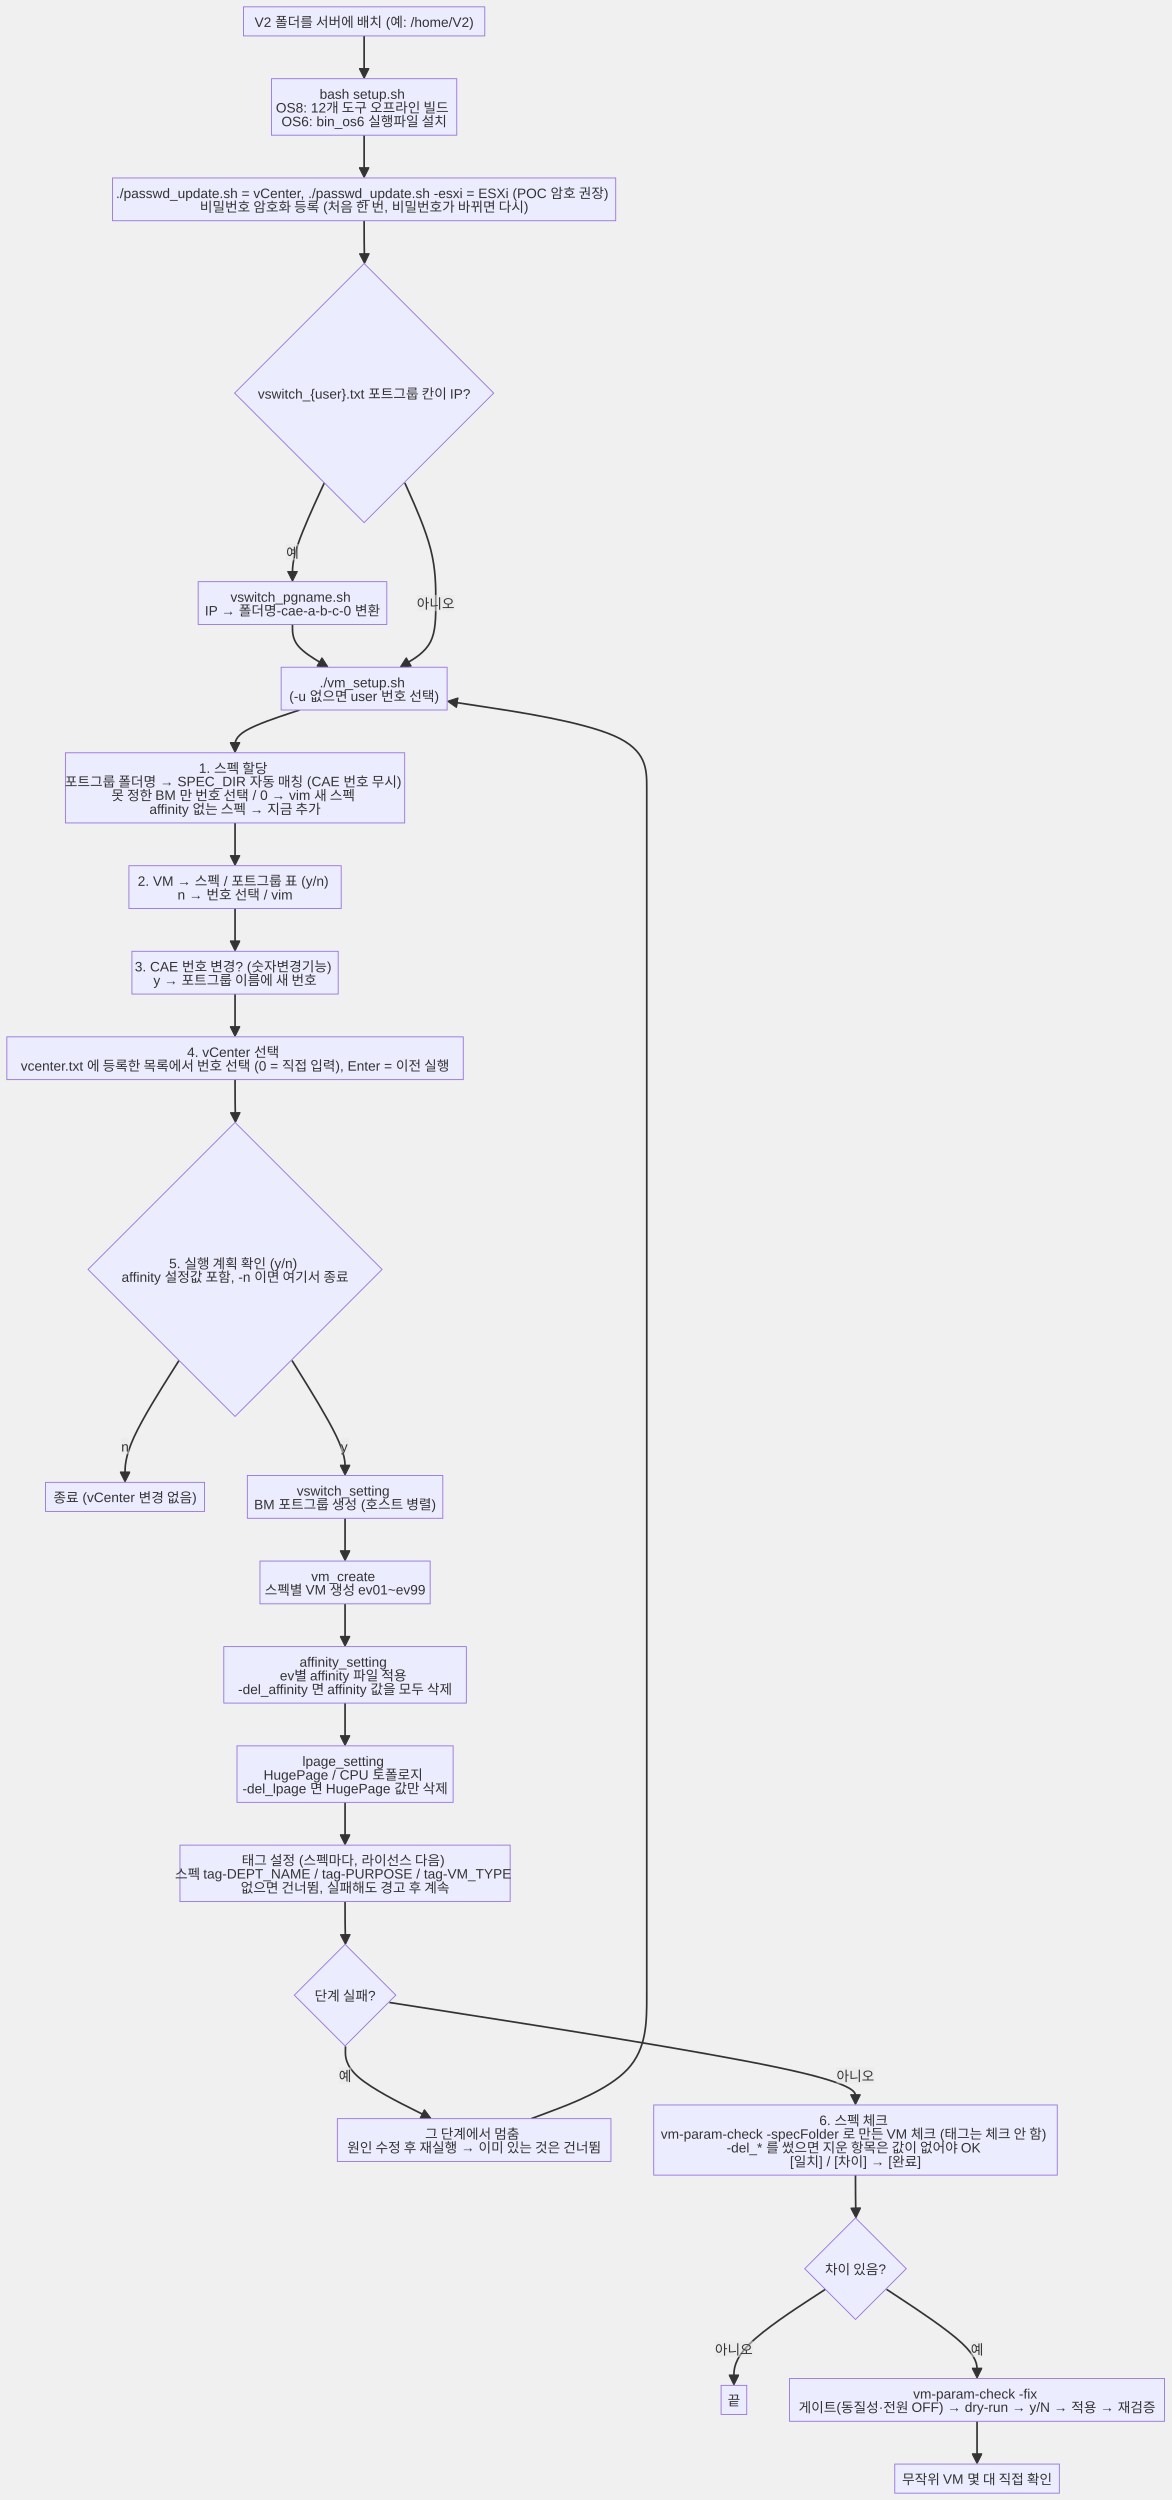
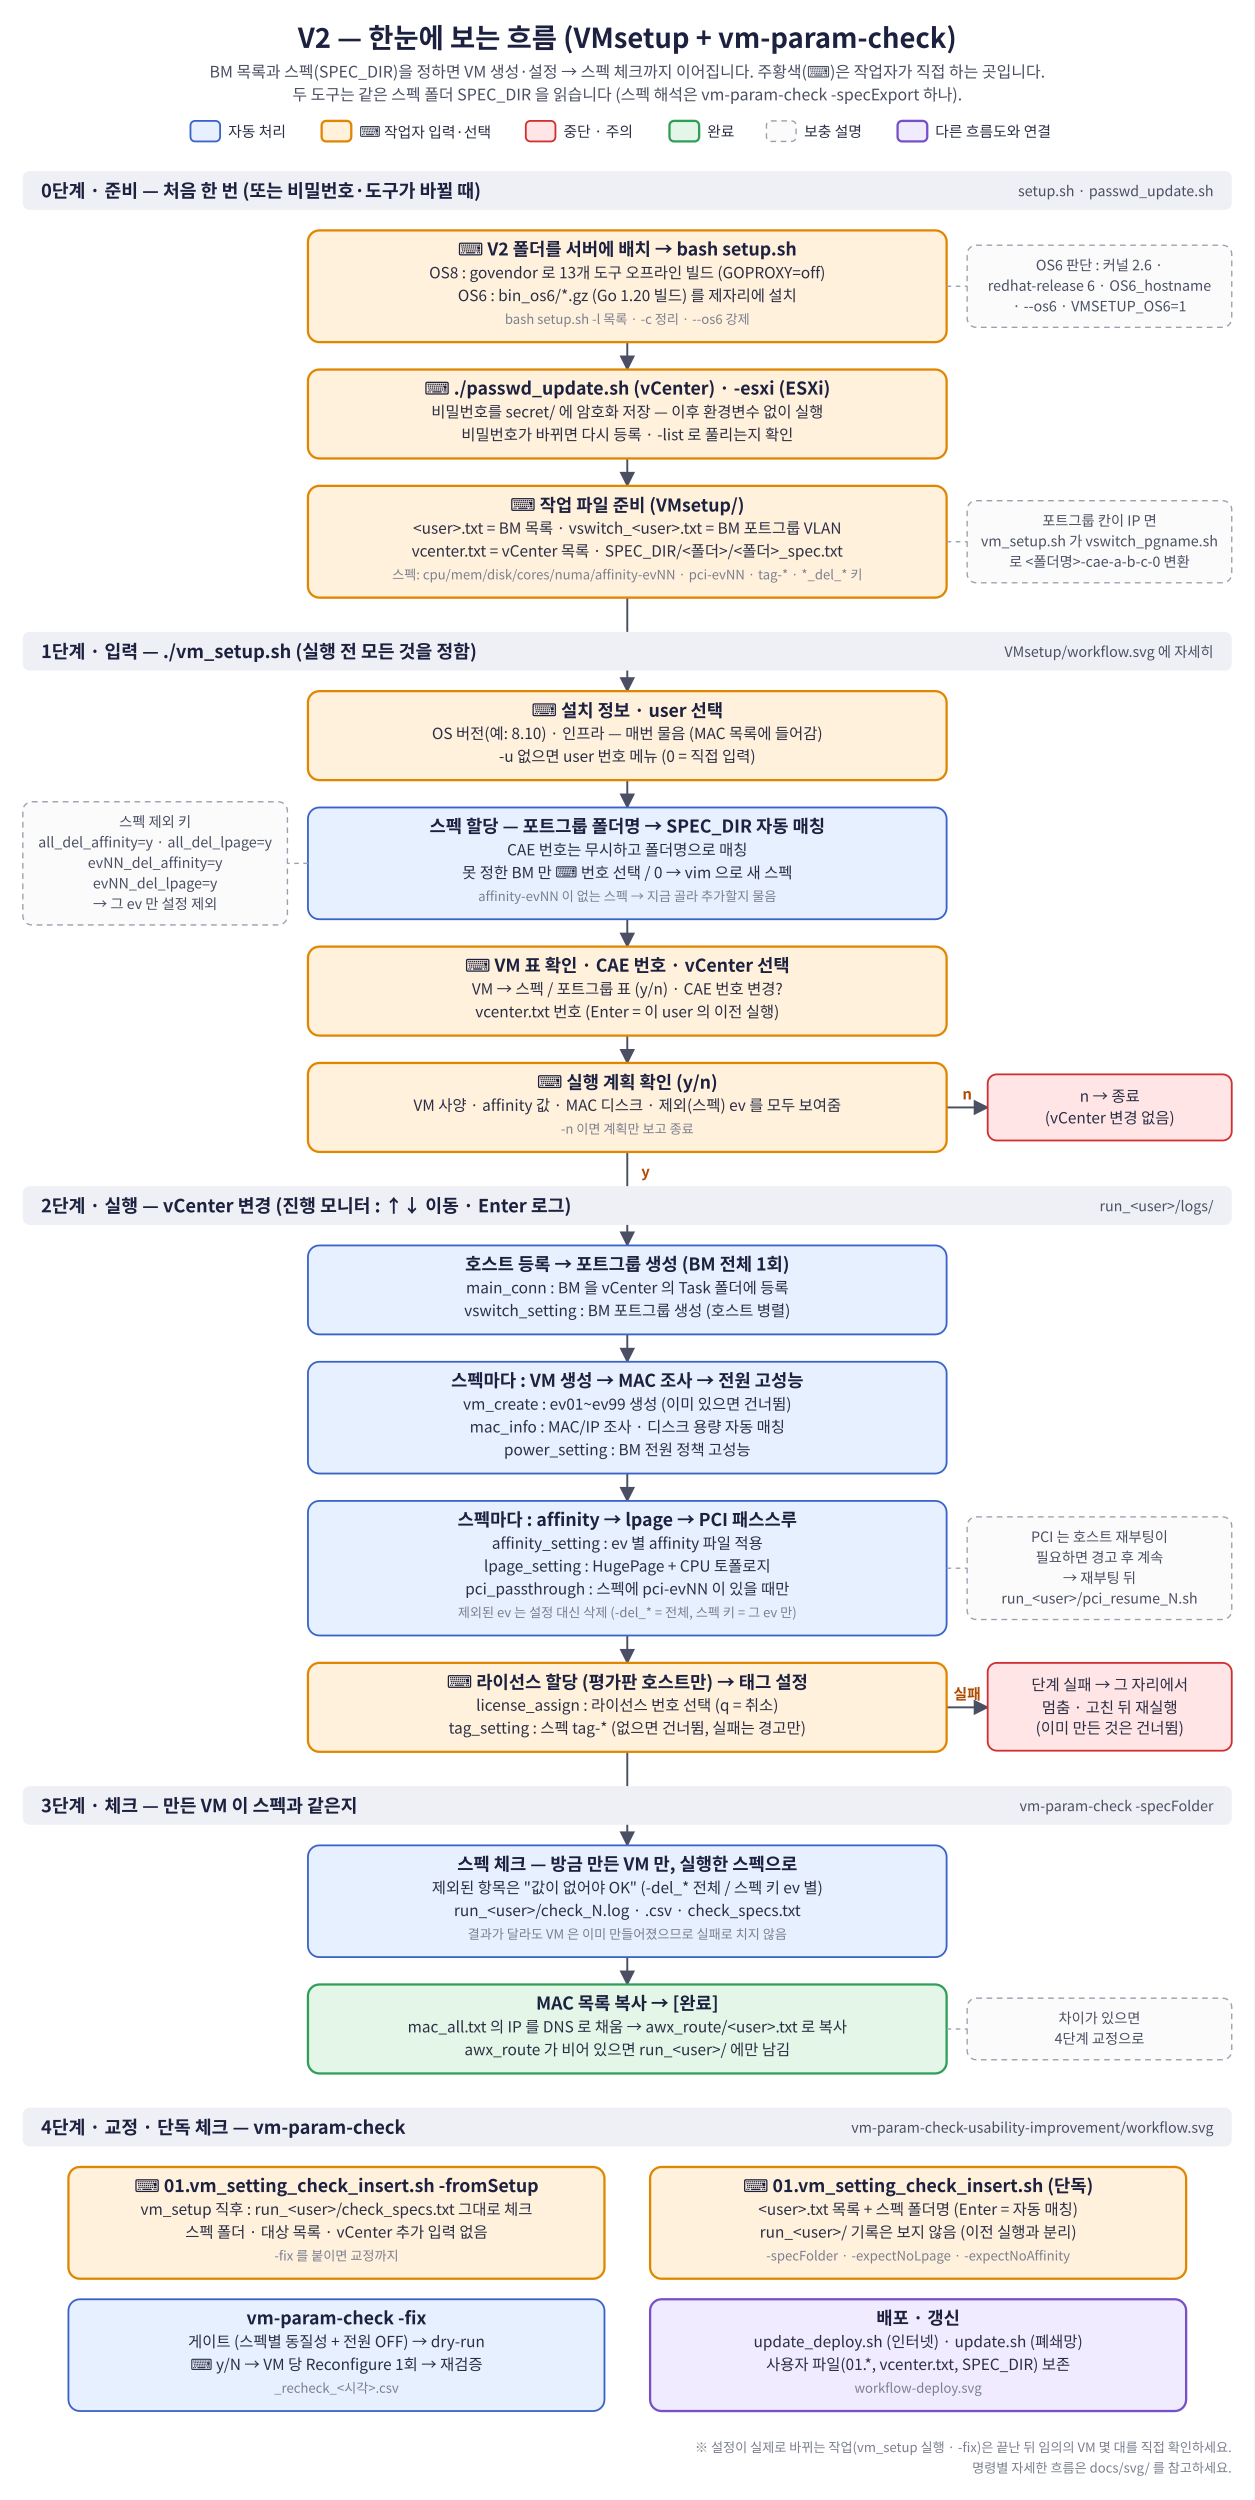
- <svg xmlns="http://www.w3.org/2000/svg" style="background-color: white;" id="my-svg" width="1369.1" height="2921.898" viewBox="-8 -8 1369.1 2921.898" role="graphics-document document" aria-roledescription="flowchart-v2">
-   <style>#my-svg{font-family:"trebuchet ms",verdana,arial,sans-serif;font-size:16px;fill:#333;}#my-svg .error-icon{fill:#552222;}#my-svg .error-text{fill:#552222;stroke:#552222;}#my-svg .edge-thickness-normal{stroke-width:2px;}#my-svg .edge-thickness-thick{stroke-width:3.5px;}#my-svg .edge-pattern-solid{stroke-dasharray:0;}#my-svg .edge-pattern-dashed{stroke-dasharray:3;}#my-svg .edge-pattern-dotted{stroke-dasharray:2;}#my-svg .marker{fill:#333333;stroke:#333333;}#my-svg .marker.cross{stroke:#333333;}#my-svg svg{font-family:"trebuchet ms",verdana,arial,sans-serif;font-size:16px;}#my-svg .label{font-family:"trebuchet ms",verdana,arial,sans-serif;color:#333;}#my-svg .cluster-label text{fill:#333;}#my-svg .cluster-label span,#my-svg p{color:#333;}#my-svg .label text,#my-svg span,#my-svg p{fill:#333;color:#333;}#my-svg .node rect,#my-svg .node circle,#my-svg .node ellipse,#my-svg .node polygon,#my-svg .node path{fill:#ECECFF;stroke:#9370DB;stroke-width:1px;}#my-svg .flowchart-label text{text-anchor:middle;}#my-svg .node .katex path{fill:#000;stroke:#000;stroke-width:1px;}#my-svg .node .label{text-align:center;}#my-svg .node.clickable{cursor:pointer;}#my-svg .arrowheadPath{fill:#333333;}#my-svg .edgePath .path{stroke:#333333;stroke-width:2.0px;}#my-svg .flowchart-link{stroke:#333333;fill:none;}#my-svg .edgeLabel{background-color:#e8e8e8;text-align:center;}#my-svg .edgeLabel rect{opacity:0.5;background-color:#e8e8e8;fill:#e8e8e8;}#my-svg .labelBkg{background-color:rgba(232, 232, 232, 0.5);}#my-svg .cluster rect{fill:#ffffde;stroke:#aaaa33;stroke-width:1px;}#my-svg .cluster text{fill:#333;}#my-svg .cluster span,#my-svg p{color:#333;}#my-svg div.mermaidTooltip{position:absolute;text-align:center;max-width:200px;padding:2px;font-family:"trebuchet ms",verdana,arial,sans-serif;font-size:12px;background:hsl(80, 100%, 96.275%);border:1px solid #aaaa33;border-radius:2px;pointer-events:none;z-index:100;}#my-svg .flowchartTitleText{text-anchor:middle;font-size:18px;fill:#333;}#my-svg :root{--mermaid-font-family:"trebuchet ms",verdana,arial,sans-serif;}</style>
-   <g>
-     <marker id="my-svg_flowchart-pointEnd" class="marker flowchart" viewBox="0 0 10 10" refX="6" refY="5" markerUnits="userSpaceOnUse" markerWidth="12" markerHeight="12" orient="auto">
-       <path d="M 0 0 L 10 5 L 0 10 z" class="arrowMarkerPath" style="stroke-width: 1; stroke-dasharray: 1, 0;" />
+ <svg xmlns="http://www.w3.org/2000/svg" width="1100" height="2192" viewBox="0 0 1100 2192" font-family="'Malgun Gothic','Apple SD Gothic Neo','Noto Sans CJK KR',sans-serif">
+   <defs>
+     <marker id="ah" viewBox="0 0 10 10" refX="9" refY="5" markerWidth="8" markerHeight="8" orient="auto-start-reverse">
+       <path d="M0 0L10 5L0 10z" fill="#4a4f63" />
    </marker>
-     <marker id="my-svg_flowchart-pointStart" class="marker flowchart" viewBox="0 0 10 10" refX="4.5" refY="5" markerUnits="userSpaceOnUse" markerWidth="12" markerHeight="12" orient="auto">
-       <path d="M 0 5 L 10 10 L 10 0 z" class="arrowMarkerPath" style="stroke-width: 1; stroke-dasharray: 1, 0;" />
-     </marker>
-     <marker id="my-svg_flowchart-circleEnd" class="marker flowchart" viewBox="0 0 10 10" refX="11" refY="5" markerUnits="userSpaceOnUse" markerWidth="11" markerHeight="11" orient="auto">
-       <circle cx="5" cy="5" r="5" class="arrowMarkerPath" style="stroke-width: 1; stroke-dasharray: 1, 0;" />
-     </marker>
-     <marker id="my-svg_flowchart-circleStart" class="marker flowchart" viewBox="0 0 10 10" refX="-1" refY="5" markerUnits="userSpaceOnUse" markerWidth="11" markerHeight="11" orient="auto">
-       <circle cx="5" cy="5" r="5" class="arrowMarkerPath" style="stroke-width: 1; stroke-dasharray: 1, 0;" />
-     </marker>
-     <marker id="my-svg_flowchart-crossEnd" class="marker cross flowchart" viewBox="0 0 11 11" refX="12" refY="5.2" markerUnits="userSpaceOnUse" markerWidth="11" markerHeight="11" orient="auto">
-       <path d="M 1,1 l 9,9 M 10,1 l -9,9" class="arrowMarkerPath" style="stroke-width: 2; stroke-dasharray: 1, 0;" />
-     </marker>
-     <marker id="my-svg_flowchart-crossStart" class="marker cross flowchart" viewBox="0 0 11 11" refX="-1" refY="5.2" markerUnits="userSpaceOnUse" markerWidth="11" markerHeight="11" orient="auto">
-       <path d="M 1,1 l 9,9 M 10,1 l -9,9" class="arrowMarkerPath" style="stroke-width: 2; stroke-dasharray: 1, 0;" />
-     </marker>
-     <g class="root">
-       <g class="clusters" />
-       <g class="edgePaths">
-         <path d="M417.578,34L417.578,38.167C417.578,42.333,417.578,50.667,417.578,58.117C417.578,65.567,417.578,72.133,417.578,75.417L417.578,78.7" id="L-A-B-0" class=" edge-thickness-normal edge-pattern-solid flowchart-link LS-A LE-B" style="fill:none;" marker-end="url(#my-svg_flowchart-pointEnd)" />
-         <path d="M417.578,150L417.578,154.167C417.578,158.333,417.578,166.667,417.578,174.117C417.578,181.567,417.578,188.133,417.578,191.417L417.578,194.7" id="L-B-B2-0" class=" edge-thickness-normal edge-pattern-solid flowchart-link LS-B LE-B2" style="fill:none;" marker-end="url(#my-svg_flowchart-pointEnd)" />
-         <path d="M417.578,250L417.578,254.167C417.578,258.333,417.578,266.667,417.644,274.2C417.71,281.734,417.842,288.467,417.908,291.834L417.974,295.201" id="L-B2-C-0" class=" edge-thickness-normal edge-pattern-solid flowchart-link LS-B2 LE-C" style="fill:none;" marker-end="url(#my-svg_flowchart-pointEnd)" />
-         <path d="M371.06,556.31L364.858,569.813C358.655,583.316,346.251,610.322,340.048,628.691C333.846,647.061,333.846,656.794,333.846,661.661L333.846,666.528" id="L-C-C1-0" class=" edge-thickness-normal edge-pattern-solid flowchart-link LS-C LE-C1" style="fill:none;" marker-end="url(#my-svg_flowchart-pointEnd)" />
-         <path d="M333.846,721.828L333.846,725.994C333.846,730.161,333.846,738.494,340.065,746.375C346.284,754.255,358.723,761.683,364.942,765.397L371.162,769.11" id="L-C1-D-0" class=" edge-thickness-normal edge-pattern-solid flowchart-link LS-C1 LE-D" style="fill:none;" marker-end="url(#my-svg_flowchart-pointEnd)" />
-         <path d="M465.096,556.31L471.132,569.813C477.168,583.316,489.239,610.322,495.275,633.741C501.31,657.161,501.31,676.994,501.31,695.244C501.31,713.494,501.31,730.161,495.091,742.208C488.872,754.255,476.433,761.683,470.214,765.397L463.995,769.11" id="L-C-D-0" class=" edge-thickness-normal edge-pattern-solid flowchart-link LS-C LE-D" style="fill:none;" marker-end="url(#my-svg_flowchart-pointEnd)" />
-         <path d="M342.148,821.828L329.577,825.994C317.005,830.161,291.862,838.494,279.29,845.944C266.719,853.394,266.719,859.961,266.719,863.244L266.719,866.528" id="L-D-E-0" class=" edge-thickness-normal edge-pattern-solid flowchart-link LS-D LE-E" style="fill:none;" marker-end="url(#my-svg_flowchart-pointEnd)" />
-         <path d="M266.719,953.828L266.719,957.994C266.719,962.161,266.719,970.494,266.719,977.944C266.719,985.394,266.719,991.961,266.719,995.244L266.719,998.528" id="L-E-F-0" class=" edge-thickness-normal edge-pattern-solid flowchart-link LS-E LE-F" style="fill:none;" marker-end="url(#my-svg_flowchart-pointEnd)" />
-         <path d="M266.719,1053.828L266.719,1057.994C266.719,1062.161,266.719,1070.494,266.719,1077.944C266.719,1085.394,266.719,1091.961,266.719,1095.244L266.719,1098.528" id="L-F-F2-0" class=" edge-thickness-normal edge-pattern-solid flowchart-link LS-F LE-F2" style="fill:none;" marker-end="url(#my-svg_flowchart-pointEnd)" />
-         <path d="M266.719,1153.828L266.719,1157.994C266.719,1162.161,266.719,1170.494,266.719,1177.944C266.719,1185.394,266.719,1191.961,266.719,1195.244L266.719,1198.528" id="L-F2-G-0" class=" edge-thickness-normal edge-pattern-solid flowchart-link LS-F2 LE-G" style="fill:none;" marker-end="url(#my-svg_flowchart-pointEnd)" />
-         <path d="M266.719,1253.828L266.719,1257.994C266.719,1262.161,266.719,1270.494,266.785,1278.028C266.851,1285.561,266.983,1292.295,267.049,1295.662L267.115,1299.029" id="L-G-H-0" class=" edge-thickness-normal edge-pattern-solid flowchart-link LS-G LE-H" style="fill:none;" marker-end="url(#my-svg_flowchart-pointEnd)" />
-         <path d="M201.25,1582.028L190.732,1598.69C180.214,1615.351,159.179,1648.675,148.661,1671.536C138.143,1694.398,138.143,1706.798,138.143,1712.998L138.143,1719.198" id="L-H-Z1-0" class=" edge-thickness-normal edge-pattern-solid flowchart-link LS-H LE-Z1" style="fill:none;" marker-end="url(#my-svg_flowchart-pointEnd)" />
-         <path d="M333.188,1582.028L343.539,1598.69C353.89,1615.351,374.592,1648.675,384.943,1670.203C395.294,1691.731,395.294,1701.464,395.294,1706.331L395.294,1711.198" id="L-H-I-0" class=" edge-thickness-normal edge-pattern-solid flowchart-link LS-H LE-I" style="fill:none;" marker-end="url(#my-svg_flowchart-pointEnd)" />
-         <path d="M395.294,1766.498L395.294,1770.664C395.294,1774.831,395.294,1783.164,395.294,1790.614C395.294,1798.064,395.294,1804.631,395.294,1807.914L395.294,1811.198" id="L-I-J-0" class=" edge-thickness-normal edge-pattern-solid flowchart-link LS-I LE-J" style="fill:none;" marker-end="url(#my-svg_flowchart-pointEnd)" />
-         <path d="M395.294,1866.498L395.294,1870.664C395.294,1874.831,395.294,1883.164,395.294,1890.614C395.294,1898.064,395.294,1904.631,395.294,1907.914L395.294,1911.198" id="L-J-K-0" class=" edge-thickness-normal edge-pattern-solid flowchart-link LS-J LE-K" style="fill:none;" marker-end="url(#my-svg_flowchart-pointEnd)" />
-         <path d="M395.294,1982.498L395.294,1986.664C395.294,1990.831,395.294,1999.164,395.294,2006.614C395.294,2014.064,395.294,2020.631,395.294,2023.914L395.294,2027.198" id="L-K-L-0" class=" edge-thickness-normal edge-pattern-solid flowchart-link LS-K LE-L" style="fill:none;" marker-end="url(#my-svg_flowchart-pointEnd)" />
-         <path d="M395.294,2098.498L395.294,2102.664C395.294,2106.831,395.294,2115.164,395.294,2122.614C395.294,2130.064,395.294,2136.631,395.294,2139.914L395.294,2143.198" id="L-L-LT-0" class=" edge-thickness-normal edge-pattern-solid flowchart-link LS-L LE-LT" style="fill:none;" marker-end="url(#my-svg_flowchart-pointEnd)" />
-         <path d="M395.294,2214.498L395.294,2218.664C395.294,2222.831,395.294,2231.164,395.36,2238.698C395.426,2246.231,395.558,2252.965,395.624,2256.332L395.69,2259.699" id="L-LT-M-0" class=" edge-thickness-normal edge-pattern-solid flowchart-link LS-LT LE-M" style="fill:none;" marker-end="url(#my-svg_flowchart-pointEnd)" />
-         <path d="M395.794,2383.698L395.711,2389.365C395.628,2395.031,395.461,2406.365,411.405,2420.053C427.35,2433.741,459.405,2449.783,475.433,2457.805L491.461,2465.826" id="L-M-M1-0" class=" edge-thickness-normal edge-pattern-solid flowchart-link LS-M LE-M1" style="fill:none;" marker-end="url(#my-svg_flowchart-pointEnd)" />
-         <path d="M612.956,2468.198L635.446,2459.781C657.936,2451.365,702.917,2434.531,725.407,2410.473C747.897,2386.414,747.897,2355.131,747.897,2325.431C747.897,2295.731,747.897,2267.614,747.897,2243.889C747.897,2220.164,747.897,2200.831,747.897,2181.498C747.897,2162.164,747.897,2142.831,747.897,2123.498C747.897,2104.164,747.897,2084.831,747.897,2065.498C747.897,2046.164,747.897,2026.831,747.897,2007.498C747.897,1988.164,747.897,1968.831,747.897,1949.498C747.897,1930.164,747.897,1910.831,747.897,1892.831C747.897,1874.831,747.897,1858.164,747.897,1841.498C747.897,1824.831,747.897,1808.164,747.897,1791.498C747.897,1774.831,747.897,1758.164,747.897,1739.914C747.897,1721.664,747.897,1701.831,747.897,1657.525C747.897,1613.219,747.897,1544.441,747.897,1477.246C747.897,1410.051,747.897,1344.439,747.897,1303.3C747.897,1262.161,747.897,1245.494,747.897,1228.828C747.897,1212.161,747.897,1195.494,747.897,1178.828C747.897,1162.161,747.897,1145.494,747.897,1128.828C747.897,1112.161,747.897,1095.494,747.897,1078.828C747.897,1062.161,747.897,1045.494,747.897,1028.828C747.897,1012.161,747.897,995.494,747.897,976.161C747.897,956.828,747.897,934.828,747.897,912.828C747.897,890.828,747.897,868.828,709.882,852.073C671.867,835.319,595.837,823.811,557.822,818.056L519.807,812.302" id="L-M1-D-0" class=" edge-thickness-normal edge-pattern-solid flowchart-link LS-M1 LE-D" style="fill:none;" marker-end="url(#my-svg_flowchart-pointEnd)" />
-         <path d="M447.077,2332.415L537.874,2346.629C628.671,2360.843,810.266,2389.27,901.063,2408.351C991.86,2427.431,991.86,2437.165,991.86,2442.031L991.86,2446.898" id="L-M-N-0" class=" edge-thickness-normal edge-pattern-solid flowchart-link LS-M LE-N" style="fill:none;" marker-end="url(#my-svg_flowchart-pointEnd)" />
-         <path d="M991.86,2534.198L991.86,2538.365C991.86,2542.531,991.86,2550.865,991.926,2558.398C991.992,2565.932,992.124,2572.665,992.19,2576.032L992.256,2579.399" id="L-N-P-0" class=" edge-thickness-normal edge-pattern-solid flowchart-link LS-N LE-P" style="fill:none;" marker-end="url(#my-svg_flowchart-pointEnd)" />
-         <path d="M956.619,2667.657L938.813,2679.28C921.006,2690.904,885.393,2714.151,867.587,2731.975C849.78,2749.798,849.78,2762.198,849.78,2768.398L849.78,2774.598" id="L-P-Q-0" class=" edge-thickness-normal edge-pattern-solid flowchart-link LS-P LE-Q" style="fill:none;" marker-end="url(#my-svg_flowchart-pointEnd)" />
-         <path d="M1028.102,2667.657L1045.741,2679.28C1063.381,2690.904,1098.661,2714.151,1116.3,2730.641C1133.94,2747.131,1133.94,2756.865,1133.94,2761.731L1133.94,2766.598" id="L-P-R-0" class=" edge-thickness-normal edge-pattern-solid flowchart-link LS-P LE-R" style="fill:none;" marker-end="url(#my-svg_flowchart-pointEnd)" />
-         <path d="M1133.94,2821.898L1133.94,2826.065C1133.94,2830.231,1133.94,2838.565,1133.94,2846.015C1133.94,2853.465,1133.94,2860.031,1133.94,2863.315L1133.94,2866.598" id="L-R-S-0" class=" edge-thickness-normal edge-pattern-solid flowchart-link LS-R LE-S" style="fill:none;" marker-end="url(#my-svg_flowchart-pointEnd)" />
-       </g>
-       <g class="edgeLabels">
-         <g class="edgeLabel">
-           <g class="label" transform="translate(0, 0)">
-             <rect rx="0" ry="0" width="0" height="0" />
-             <text style="">
-               <tspan xml:space="preserve" dy="1em" x="0" class="row" />
-             </text>
-           </g>
-         </g>
-         <g class="edgeLabel">
-           <g class="label" transform="translate(0, 0)">
-             <rect rx="0" ry="0" width="0" height="0" />
-             <text style="">
-               <tspan xml:space="preserve" dy="1em" x="0" class="row" />
-             </text>
-           </g>
-         </g>
-         <g class="edgeLabel">
-           <g class="label" transform="translate(0, 0)">
-             <rect rx="0" ry="0" width="0" height="0" />
-             <text style="">
-               <tspan xml:space="preserve" dy="1em" x="0" class="row" />
-             </text>
-           </g>
-         </g>
-         <g class="edgeLabel" transform="translate(333.8458, 637.3277)">
-           <g class="label" transform="translate(-7.367188, -9.5)">
-             <rect rx="0" ry="0" width="14.719" height="19" />
-             <text style="">
-               <tspan xml:space="preserve" dy="1em" x="0" class="row">예</tspan>
-             </text>
-           </g>
-         </g>
-         <g class="edgeLabel">
-           <g class="label" transform="translate(0, 0)">
-             <rect rx="0" ry="0" width="0" height="0" />
-             <text style="">
-               <tspan xml:space="preserve" dy="1em" x="0" class="row" />
-             </text>
-           </g>
-         </g>
-         <g class="edgeLabel" transform="translate(501.3104, 696.8277)">
-           <g class="label" transform="translate(-22.21999, -9.5)">
-             <rect rx="0" ry="0" width="44.422" height="19" />
-             <text style="">
-               <tspan xml:space="preserve" dy="1em" x="0" class="row">아니오</tspan>
-             </text>
-           </g>
-         </g>
-         <g class="edgeLabel">
-           <g class="label" transform="translate(0, 0)">
-             <rect rx="0" ry="0" width="0" height="0" />
-             <text style="">
-               <tspan xml:space="preserve" dy="1em" x="0" class="row" />
-             </text>
-           </g>
-         </g>
-         <g class="edgeLabel">
-           <g class="label" transform="translate(0, 0)">
-             <rect rx="0" ry="0" width="0" height="0" />
-             <text style="">
-               <tspan xml:space="preserve" dy="1em" x="0" class="row" />
-             </text>
-           </g>
-         </g>
-         <g class="edgeLabel">
-           <g class="label" transform="translate(0, 0)">
-             <rect rx="0" ry="0" width="0" height="0" />
-             <text style="">
-               <tspan xml:space="preserve" dy="1em" x="0" class="row" />
-             </text>
-           </g>
-         </g>
-         <g class="edgeLabel">
-           <g class="label" transform="translate(0, 0)">
-             <rect rx="0" ry="0" width="0" height="0" />
-             <text style="">
-               <tspan xml:space="preserve" dy="1em" x="0" class="row" />
-             </text>
-           </g>
-         </g>
-         <g class="edgeLabel">
-           <g class="label" transform="translate(0, 0)">
-             <rect rx="0" ry="0" width="0" height="0" />
-             <text style="">
-               <tspan xml:space="preserve" dy="1em" x="0" class="row" />
-             </text>
-           </g>
-         </g>
-         <g class="edgeLabel" transform="translate(138.1432, 1681.998)">
-           <g class="label" transform="translate(-4.5, -9.5)">
-             <rect rx="0" ry="0" width="9" height="19" />
-             <text style="">
-               <tspan xml:space="preserve" dy="1em" x="0" class="row">n</tspan>
-             </text>
-           </g>
-         </g>
-         <g class="edgeLabel" transform="translate(395.2943, 1681.998)">
-           <g class="label" transform="translate(-5, -9.5)">
-             <rect rx="0" ry="0" width="10" height="19" />
-             <text style="">
-               <tspan xml:space="preserve" dy="1em" x="0" class="row">y</tspan>
-             </text>
-           </g>
-         </g>
-         <g class="edgeLabel">
-           <g class="label" transform="translate(0, 0)">
-             <rect rx="0" ry="0" width="0" height="0" />
-             <text style="">
-               <tspan xml:space="preserve" dy="1em" x="0" class="row" />
-             </text>
-           </g>
-         </g>
-         <g class="edgeLabel">
-           <g class="label" transform="translate(0, 0)">
-             <rect rx="0" ry="0" width="0" height="0" />
-             <text style="">
-               <tspan xml:space="preserve" dy="1em" x="0" class="row" />
-             </text>
-           </g>
-         </g>
-         <g class="edgeLabel">
-           <g class="label" transform="translate(0, 0)">
-             <rect rx="0" ry="0" width="0" height="0" />
-             <text style="">
-               <tspan xml:space="preserve" dy="1em" x="0" class="row" />
-             </text>
-           </g>
-         </g>
-         <g class="edgeLabel">
-           <g class="label" transform="translate(0, 0)">
-             <rect rx="0" ry="0" width="0" height="0" />
-             <text style="">
-               <tspan xml:space="preserve" dy="1em" x="0" class="row" />
-             </text>
-           </g>
-         </g>
-         <g class="edgeLabel">
-           <g class="label" transform="translate(0, 0)">
-             <rect rx="0" ry="0" width="0" height="0" />
-             <text style="">
-               <tspan xml:space="preserve" dy="1em" x="0" class="row" />
-             </text>
-           </g>
-         </g>
-         <g class="edgeLabel" transform="translate(395.2943, 2417.698)">
-           <g class="label" transform="translate(-7.367188, -9.5)">
-             <rect rx="0" ry="0" width="14.719" height="19" />
-             <text style="">
-               <tspan xml:space="preserve" dy="1em" x="0" class="row">예</tspan>
-             </text>
-           </g>
-         </g>
-         <g class="edgeLabel">
-           <g class="label" transform="translate(0, 0)">
-             <rect rx="0" ry="0" width="0" height="0" />
-             <text style="">
-               <tspan xml:space="preserve" dy="1em" x="0" class="row" />
-             </text>
-           </g>
-         </g>
-         <g class="edgeLabel" transform="translate(991.8603, 2417.698)">
-           <g class="label" transform="translate(-22.21999, -9.5)">
-             <rect rx="0" ry="0" width="44.422" height="19" />
-             <text style="">
-               <tspan xml:space="preserve" dy="1em" x="0" class="row">아니오</tspan>
-             </text>
-           </g>
-         </g>
-         <g class="edgeLabel">
-           <g class="label" transform="translate(0, 0)">
-             <rect rx="0" ry="0" width="0" height="0" />
-             <text style="">
-               <tspan xml:space="preserve" dy="1em" x="0" class="row" />
-             </text>
-           </g>
-         </g>
-         <g class="edgeLabel" transform="translate(849.7804, 2737.398)">
-           <g class="label" transform="translate(-22.21999, -9.5)">
-             <rect rx="0" ry="0" width="44.422" height="19" />
-             <text style="">
-               <tspan xml:space="preserve" dy="1em" x="0" class="row">아니오</tspan>
-             </text>
-           </g>
-         </g>
-         <g class="edgeLabel" transform="translate(1133.94, 2737.398)">
-           <g class="label" transform="translate(-7.367188, -9.5)">
-             <rect rx="0" ry="0" width="14.719" height="19" />
-             <text style="">
-               <tspan xml:space="preserve" dy="1em" x="0" class="row">예</tspan>
-             </text>
-           </g>
-         </g>
-         <g class="edgeLabel">
-           <g class="label" transform="translate(0, 0)">
-             <rect rx="0" ry="0" width="0" height="0" />
-             <text style="">
-               <tspan xml:space="preserve" dy="1em" x="0" class="row" />
-             </text>
-           </g>
-         </g>
-       </g>
-       <g class="nodes">
-         <g class="node default default flowchart-label" id="flowchart-A-0" data-node="true" data-id="A" transform="translate(417.5781, 17)">
-           <rect class="basic label-container" style="" rx="0" ry="0" x="-141.013" y="-17" width="282.027" height="34" />
-           <g class="label" style="" transform="translate(0, -9.5)">
-             <rect />
-             <text style="">
-               <tspan xml:space="preserve" dy="1em" x="0" class="row">V2 폴더를 서버에 배치 (예: /home/V2)</tspan>
-             </text>
-           </g>
-         </g>
-         <g class="node default default flowchart-label" id="flowchart-B-1" data-node="true" data-id="B" transform="translate(417.5781, 117)">
-           <rect class="basic label-container" style="" rx="0" ry="0" x="-108.282" y="-33" width="216.565" height="66" />
-           <g class="label" style="" transform="translate(0, -25.5)">
-             <rect />
-             <text style="">
-               <tspan xml:space="preserve" dy="1em" x="0" class="row">bash setup.sh</tspan>
-               <tspan xml:space="preserve" dy="1em" x="0" class="row">OS8: 12개 도구 오프라인 빌드</tspan>
-               <tspan xml:space="preserve" dy="1em" x="0" class="row">OS6: bin_os6 실행파일 설치</tspan>
-             </text>
-           </g>
-         </g>
-         <g class="node default default flowchart-label" id="flowchart-B2-3" data-node="true" data-id="B2" transform="translate(417.5781, 225)">
-           <rect class="basic label-container" style="" rx="0" ry="0" x="-294.061" y="-25" width="588.122" height="50" />
-           <g class="label" style="" transform="translate(0, -17.5)">
-             <rect />
-             <text style="">
-               <tspan xml:space="preserve" dy="1em" x="0" class="row">./passwd_update.sh = vCenter, ./passwd_update.sh -esxi = ESXi (POC 암호 권장)</tspan>
-               <tspan xml:space="preserve" dy="1em" x="0" class="row">비밀번호 암호화 등록 (처음 한 번, 비밀번호가 바뀌면 다시)</tspan>
-             </text>
-           </g>
-         </g>
-         <g class="node default default flowchart-label" id="flowchart-C-5" data-node="true" data-id="C" transform="translate(417.5781, 451.4139)">
-           <polygon points="151.414,0 302.828,-151.414 151.414,-302.828 0,-151.414" class="label-container" transform="translate(-151.4139,151.4139)" style="" />
-           <g class="label" style="" transform="translate(0, -9.5)">
-             <rect />
-             <text style="">
-               <tspan xml:space="preserve" dy="1em" x="0" class="row">vswitch_{user}.txt 포트그룹 칸이 IP?</tspan>
-             </text>
-           </g>
-         </g>
-         <g class="node default default flowchart-label" id="flowchart-C1-7" data-node="true" data-id="C1" transform="translate(333.8458, 696.8277)">
-           <rect class="basic label-container" style="" rx="0" ry="0" x="-110.245" y="-25" width="220.489" height="50" />
-           <g class="label" style="" transform="translate(0, -17.5)">
-             <rect />
-             <text style="">
-               <tspan xml:space="preserve" dy="1em" x="0" class="row">vswitch_pgname.sh</tspan>
-               <tspan xml:space="preserve" dy="1em" x="0" class="row">IP → 폴더명-cae-a-b-c-0 변환</tspan>
-             </text>
-           </g>
-         </g>
-         <g class="node default default flowchart-label" id="flowchart-D-8" data-node="true" data-id="D" transform="translate(417.5781, 796.8277)">
-           <rect class="basic label-container" style="" rx="0" ry="0" x="-96.989" y="-25" width="193.977" height="50" />
-           <g class="label" style="" transform="translate(0, -17.5)">
-             <rect />
-             <text style="">
-               <tspan xml:space="preserve" dy="1em" x="0" class="row">./vm_setup.sh</tspan>
-               <tspan xml:space="preserve" dy="1em" x="0" class="row">(-u 없으면 user 번호 선택)</tspan>
-             </text>
-           </g>
-         </g>
-         <g class="node default default flowchart-label" id="flowchart-E-12" data-node="true" data-id="E" transform="translate(266.7188, 912.8277)">
-           <rect class="basic label-container" style="" rx="0" ry="0" x="-198.271" y="-41" width="396.542" height="82" />
-           <g class="label" style="" transform="translate(0, -33.5)">
-             <rect />
-             <text style="">
-               <tspan xml:space="preserve" dy="1em" x="0" class="row">1. 스펙 할당</tspan>
-               <tspan xml:space="preserve" dy="1em" x="0" class="row">포트그룹 폴더명 → SPEC_DIR 자동 매칭 (CAE 번호 무시)</tspan>
-               <tspan xml:space="preserve" dy="1em" x="0" class="row">못 정한 BM 만 번호 선택 / 0 → vim 새 스펙</tspan>
-               <tspan xml:space="preserve" dy="1em" x="0" class="row">affinity 없는 스펙 → 지금 추가</tspan>
-             </text>
-           </g>
-         </g>
-         <g class="node default default flowchart-label" id="flowchart-F-14" data-node="true" data-id="F" transform="translate(266.7188, 1028.828)">
-           <rect class="basic label-container" style="" rx="0" ry="0" x="-124.043" y="-25" width="248.087" height="50" />
-           <g class="label" style="" transform="translate(0, -17.5)">
-             <rect />
-             <text style="">
-               <tspan xml:space="preserve" dy="1em" x="0" class="row">2. VM → 스펙 / 포트그룹 표 (y/n)</tspan>
-               <tspan xml:space="preserve" dy="1em" x="0" class="row">n → 번호 선택 / vim</tspan>
-             </text>
-           </g>
-         </g>
-         <g class="node default default flowchart-label" id="flowchart-F2-16" data-node="true" data-id="F2" transform="translate(266.7188, 1128.828)">
-           <rect class="basic label-container" style="" rx="0" ry="0" x="-120.537" y="-25" width="241.075" height="50" />
-           <g class="label" style="" transform="translate(0, -17.5)">
-             <rect />
-             <text style="">
-               <tspan xml:space="preserve" dy="1em" x="0" class="row">3. CAE 번호 변경? (숫자변경기능)</tspan>
-               <tspan xml:space="preserve" dy="1em" x="0" class="row">y → 포트그룹 이름에 새 번호</tspan>
-             </text>
-           </g>
-         </g>
-         <g class="node default default flowchart-label" id="flowchart-G-18" data-node="true" data-id="G" transform="translate(266.7188, 1228.828)">
-           <rect class="basic label-container" style="" rx="0" ry="0" x="-266.719" y="-25" width="533.438" height="50" />
-           <g class="label" style="" transform="translate(0, -17.5)">
-             <rect />
-             <text style="">
-               <tspan xml:space="preserve" dy="1em" x="0" class="row">4. vCenter 선택</tspan>
-               <tspan xml:space="preserve" dy="1em" x="0" class="row">vcenter.txt 에 등록한 목록에서 번호 선택 (0 = 직접 입력), Enter = 이전 실행</tspan>
-             </text>
-           </g>
-         </g>
-         <g class="node default default flowchart-label" id="flowchart-H-20" data-node="true" data-id="H" transform="translate(266.7188, 1475.663)">
-           <polygon points="171.835,0 343.67,-171.835 171.835,-343.67 0,-171.835" class="label-container" transform="translate(-171.8349,171.8349)" style="" />
-           <g class="label" style="" transform="translate(0, -17.5)">
-             <rect />
-             <text style="">
-               <tspan xml:space="preserve" dy="1em" x="0" class="row">5. 실행 계획 확인 (y/n)</tspan>
-               <tspan xml:space="preserve" dy="1em" x="0" class="row">affinity 설정값 포함, -n 이면 여기서 종료</tspan>
-             </text>
-           </g>
-         </g>
-         <g class="node default default flowchart-label" id="flowchart-Z1-22" data-node="true" data-id="Z1" transform="translate(138.1432, 1741.498)">
-           <rect class="basic label-container" style="" rx="0" ry="0" x="-92.91" y="-17" width="185.82" height="34" />
-           <g class="label" style="" transform="translate(0, -9.5)">
-             <rect />
-             <text style="">
-               <tspan xml:space="preserve" dy="1em" x="0" class="row">종료 (vCenter 변경 없음)</tspan>
-             </text>
-           </g>
-         </g>
-         <g class="node default default flowchart-label" id="flowchart-I-24" data-node="true" data-id="I" transform="translate(395.2943, 1741.498)">
-           <rect class="basic label-container" style="" rx="0" ry="0" x="-114.241" y="-25" width="228.482" height="50" />
-           <g class="label" style="" transform="translate(0, -17.5)">
-             <rect />
-             <text style="">
-               <tspan xml:space="preserve" dy="1em" x="0" class="row">vswitch_setting</tspan>
-               <tspan xml:space="preserve" dy="1em" x="0" class="row">BM 포트그룹 생성 (호스트 병렬)</tspan>
-             </text>
-           </g>
-         </g>
-         <g class="node default default flowchart-label" id="flowchart-J-26" data-node="true" data-id="J" transform="translate(395.2943, 1841.498)">
-           <rect class="basic label-container" style="" rx="0" ry="0" x="-99.445" y="-25" width="198.891" height="50" />
-           <g class="label" style="" transform="translate(0, -17.5)">
-             <rect />
-             <text style="">
-               <tspan xml:space="preserve" dy="1em" x="0" class="row">vm_create</tspan>
-               <tspan xml:space="preserve" dy="1em" x="0" class="row">스펙별 VM 생성 ev01~ev99</tspan>
-             </text>
-           </g>
-         </g>
-         <g class="node default default flowchart-label" id="flowchart-K-28" data-node="true" data-id="K" transform="translate(395.2943, 1949.498)">
-           <rect class="basic label-container" style="" rx="0" ry="0" x="-141.727" y="-33" width="283.453" height="66" />
-           <g class="label" style="" transform="translate(0, -25.5)">
-             <rect />
-             <text style="">
-               <tspan xml:space="preserve" dy="1em" x="0" class="row">affinity_setting</tspan>
-               <tspan xml:space="preserve" dy="1em" x="0" class="row">ev별 affinity 파일 적용</tspan>
-               <tspan xml:space="preserve" dy="1em" x="0" class="row">-del_affinity 면 affinity 값을 모두 삭제</tspan>
-             </text>
-           </g>
-         </g>
-         <g class="node default default flowchart-label" id="flowchart-L-30" data-node="true" data-id="L" transform="translate(395.2943, 2065.498)">
-           <rect class="basic label-container" style="" rx="0" ry="0" x="-126.305" y="-33" width="252.609" height="66" />
-           <g class="label" style="" transform="translate(0, -25.5)">
-             <rect />
-             <text style="">
-               <tspan xml:space="preserve" dy="1em" x="0" class="row">lpage_setting</tspan>
-               <tspan xml:space="preserve" dy="1em" x="0" class="row">HugePage / CPU 토폴로지</tspan>
-               <tspan xml:space="preserve" dy="1em" x="0" class="row">-del_lpage 면 HugePage 값만 삭제</tspan>
-             </text>
-           </g>
-         </g>
-         <g class="node default default flowchart-label" id="flowchart-LT-32" data-node="true" data-id="LT" transform="translate(395.2943, 2181.498)">
-           <rect class="basic label-container" style="" rx="0" ry="0" x="-192.95" y="-33" width="385.901" height="66" />
-           <g class="label" style="" transform="translate(0, -25.5)">
-             <rect />
-             <text style="">
-               <tspan xml:space="preserve" dy="1em" x="0" class="row">태그 설정 (스펙마다, 라이선스 다음)</tspan>
-               <tspan xml:space="preserve" dy="1em" x="0" class="row">스펙 tag-DEPT_NAME / tag-PURPOSE / tag-VM_TYPE</tspan>
-               <tspan xml:space="preserve" dy="1em" x="0" class="row">없으면 건너뜀, 실패해도 경고 후 계속</tspan>
-             </text>
-           </g>
-         </g>
-         <g class="node default default flowchart-label" id="flowchart-M-34" data-node="true" data-id="M" transform="translate(395.2943, 2323.848)">
-           <polygon points="59.35,0 118.7,-59.35 59.35,-118.7 0,-59.35" class="label-container" transform="translate(-59.35013,59.35013)" style="" />
-           <g class="label" style="" transform="translate(0, -9.5)">
-             <rect />
-             <text style="">
-               <tspan xml:space="preserve" dy="1em" x="0" class="row">단계 실패?</tspan>
-             </text>
-           </g>
-         </g>
-         <g class="node default default flowchart-label" id="flowchart-M1-36" data-node="true" data-id="M1" transform="translate(546.1537, 2493.198)">
-           <rect class="basic label-container" style="" rx="0" ry="0" x="-159.906" y="-25" width="319.812" height="50" />
-           <g class="label" style="" transform="translate(0, -17.5)">
-             <rect />
-             <text style="">
-               <tspan xml:space="preserve" dy="1em" x="0" class="row">그 단계에서 멈춤</tspan>
-               <tspan xml:space="preserve" dy="1em" x="0" class="row">원인 수정 후 재실행 → 이미 있는 것은 건너뜀</tspan>
-             </text>
-           </g>
-         </g>
-         <g class="node default default flowchart-label" id="flowchart-N-39" data-node="true" data-id="N" transform="translate(991.8603, 2493.198)">
-           <rect class="basic label-container" style="" rx="0" ry="0" x="-235.8" y="-41" width="471.601" height="82" />
-           <g class="label" style="" transform="translate(0, -33.5)">
-             <rect />
-             <text style="">
-               <tspan xml:space="preserve" dy="1em" x="0" class="row">6. 스펙 체크</tspan>
-               <tspan xml:space="preserve" dy="1em" x="0" class="row">vm-param-check -specFolder 로 만든 VM 체크 (태그는 체크 안 함)</tspan>
-               <tspan xml:space="preserve" dy="1em" x="0" class="row">-del_* 를 썼으면 지운 항목은 값이 없어야 OK</tspan>
-               <tspan xml:space="preserve" dy="1em" x="0" class="row">[일치] / [차이] → [완료]</tspan>
-             </text>
-           </g>
-         </g>
-         <g class="node default default flowchart-label" id="flowchart-P-41" data-node="true" data-id="P" transform="translate(991.8603, 2643.548)">
-           <polygon points="59.35,0 118.7,-59.35 59.35,-118.7 0,-59.35" class="label-container" transform="translate(-59.35013,59.35013)" style="" />
-           <g class="label" style="" transform="translate(0, -9.5)">
-             <rect />
-             <text style="">
-               <tspan xml:space="preserve" dy="1em" x="0" class="row">차이 있음?</tspan>
-             </text>
-           </g>
-         </g>
-         <g class="node default default flowchart-label" id="flowchart-Q-43" data-node="true" data-id="Q" transform="translate(849.7804, 2796.898)">
-           <rect class="basic label-container" style="" rx="0" ry="0" x="-15" y="-17" width="30" height="34" />
-           <g class="label" style="" transform="translate(0, -9.5)">
-             <rect />
-             <text style="">
-               <tspan xml:space="preserve" dy="1em" x="0" class="row">끝</tspan>
-             </text>
-           </g>
-         </g>
-         <g class="node default default flowchart-label" id="flowchart-R-45" data-node="true" data-id="R" transform="translate(1133.94, 2796.898)">
-           <rect class="basic label-container" style="" rx="0" ry="0" x="-219.16" y="-25" width="438.32" height="50" />
-           <g class="label" style="" transform="translate(0, -17.5)">
-             <rect />
-             <text style="">
-               <tspan xml:space="preserve" dy="1em" x="0" class="row">vm-param-check -fix</tspan>
-               <tspan xml:space="preserve" dy="1em" x="0" class="row">게이트(동질성·전원 OFF) → dry-run → y/N → 적용 → 재검증</tspan>
-             </text>
-           </g>
-         </g>
-         <g class="node default default flowchart-label" id="flowchart-S-47" data-node="true" data-id="S" transform="translate(1133.94, 2888.898)">
-           <rect class="basic label-container" style="" rx="0" ry="0" x="-96.172" y="-17" width="192.344" height="34" />
-           <g class="label" style="" transform="translate(0, -9.5)">
-             <rect />
-             <text style="">
-               <tspan xml:space="preserve" dy="1em" x="0" class="row">무작위 VM 몇 대 직접 확인</tspan>
-             </text>
-           </g>
-         </g>
-       </g>
-     </g>
-   </g>
+     <style>
+       .auto  { fill: #e7f0ff; stroke: #3a63c8; stroke-width: 1.6; }
+       .input { fill: #fff1dc; stroke: #e08600; stroke-width: 2; }
+       .stop  { fill: #ffe5e5; stroke: #d03030; stroke-width: 1.6; }
+       .done  { fill: #e3f6e8; stroke: #2f9e57; stroke-width: 2; }
+       .link  { fill: #f1ebff; stroke: #7650c8; stroke-width: 2; }
+       .band  { fill: #eef0f5; }
+       .note  { fill: #fbfbfb; stroke: #9aa0ad; stroke-width: 1.2; stroke-dasharray: 5 4; }
+       .ln    { stroke: #4a4f63; stroke-width: 1.7; fill: none; marker-end: url(#ah); }
+       .lnd   { stroke: #4a4f63; stroke-width: 1.5; fill: none; marker-end: url(#ah); stroke-dasharray: 6 4; }
+       .tie   { stroke: #9aa0ad; stroke-width: 1.2; fill: none; stroke-dasharray: 4 4; }
+       .ti    { font-size: 24px; font-weight: bold; fill: #1d2140; text-anchor: middle; }
+       .sub   { font-size: 14px; fill: #4a4f63; text-anchor: middle; }
+       .bt    { font-size: 16px; font-weight: bold; fill: #1d2140; }
+       .h     { font-size: 15.5px; font-weight: bold; fill: #1d2140; text-anchor: middle; }
+       .b     { font-size: 13.5px; fill: #2b2f45; text-anchor: middle; }
+       .s     { font-size: 11.5px; fill: #7a7f8f; text-anchor: middle; }
+       .lb    { font-size: 13px; font-weight: bold; fill: #b04a00; text-anchor: middle; }
+       .lg    { font-size: 13px; fill: #2b2f45; }
+       .nl    { font-size: 12.5px; fill: #4a4f63; text-anchor: middle; }
+     </style>
+   </defs>
+   <rect width="1100" height="2192" fill="#ffffff" />
+   <path class="ln" d="M550 300 V324" />
+   <path class="ln" d="M550 402 V426" />
+   <path class="ln" d="M550 524 V606" />
+   <path class="ln" d="M550 684 V708" />
+   <path class="ln" d="M550 806 V830" />
+   <path class="ln" d="M550 908 V932" />
+   <path class="ln" d="M830 971 H866" />
+   <path class="ln" d="M550 1010 V1092" />
+   <path class="ln" d="M550 1170 V1194" />
+   <path class="ln" d="M550 1292 V1316" />
+   <path class="ln" d="M550 1434 V1458" />
+   <path class="ln" d="M830 1497 H866" />
+   <path class="ln" d="M550 1536 V1618" />
+   <path class="ln" d="M550 1716 V1740" />
+   <text class="ti" x="550" y="42">V2 — 한눈에 보는 흐름 (VMsetup + vm-param-check)</text>
+   <text class="sub" x="550" y="68">BM 목록과 스펙(SPEC_DIR)을 정하면 VM 생성·설정 → 스펙 체크까지 이어집니다. 주황색(⌨)은 작업자가 직접 하는 곳입니다.</text>
+   <text class="sub" x="550" y="88">두 도구는 같은 스펙 폴더 SPEC_DIR 을 읽습니다 (스펙 해석은 vm-param-check -specExport 하나).</text>
+   <rect class="auto" x="167" y="106" width="26" height="18" rx="4" />
+   <text class="lg" x="200" y="120">자동 처리</text>
+   <rect class="input" x="282" y="106" width="26" height="18" rx="4" />
+   <text class="lg" x="315" y="120">⌨ 작업자 입력·선택</text>
+   <rect class="stop" x="461" y="106" width="26" height="18" rx="4" />
+   <text class="lg" x="494" y="120">중단 · 주의</text>
+   <rect class="done" x="587" y="106" width="26" height="18" rx="4" />
+   <text class="lg" x="620" y="120">완료</text>
+   <rect class="note" x="672" y="106" width="26" height="18" rx="4" />
+   <text class="lg" x="705" y="120">보충 설명</text>
+   <rect class="link" x="787" y="106" width="26" height="18" rx="4" />
+   <text class="lg" x="820" y="120">다른 흐름도와 연결</text>
+   <rect class="band" x="20" y="150" width="1060" height="34" rx="6" />
+   <text class="bt" x="36" y="173">0단계 · 준비 — 처음 한 번 (또는 비밀번호·도구가 바뀔 때)</text>
+   <text class="nl" x="1064" y="172" style="text-anchor:end">setup.sh · passwd_update.sh</text>
+   <rect class="input" x="270" y="202" width="560" height="98" rx="10" />
+   <text class="h" x="550" y="224">⌨ V2 폴더를 서버에 배치 → bash setup.sh</text>
+   <text class="b" x="550" y="244">OS8 : govendor 로 13개 도구 오프라인 빌드 (GOPROXY=off)</text>
+   <text class="b" x="550" y="264">OS6 : bin_os6/*.gz (Go 1.20 빌드) 를 제자리에 설치</text>
+   <text class="s" x="550" y="284">bash setup.sh -l 목록 · -c 정리 · --os6 강제</text>
+   <path class="tie" d="M830 251 H848" />
+   <rect class="note" x="848" y="215" width="232" height="72" rx="8" />
+   <text class="nl" x="964" y="237">OS6 판단 : 커널 2.6 ·</text>
+   <text class="nl" x="964" y="255">redhat-release 6 · OS6_hostname</text>
+   <text class="nl" x="964" y="273">· --os6 · VMSETUP_OS6=1</text>
+   <rect class="input" x="270" y="324" width="560" height="78" rx="10" />
+   <text class="h" x="550" y="346">⌨ ./passwd_update.sh (vCenter) · -esxi (ESXi)</text>
+   <text class="b" x="550" y="366">비밀번호를 secret/ 에 암호화 저장 — 이후 환경변수 없이 실행</text>
+   <text class="b" x="550" y="386">비밀번호가 바뀌면 다시 등록 · -list 로 풀리는지 확인</text>
+   <rect class="input" x="270" y="426" width="560" height="98" rx="10" />
+   <text class="h" x="550" y="448">⌨ 작업 파일 준비 (VMsetup/)</text>
+   <text class="b" x="550" y="468">&lt;user&gt;.txt = BM 목록 · vswitch_&lt;user&gt;.txt = BM 포트그룹 VLAN</text>
+   <text class="b" x="550" y="488">vcenter.txt = vCenter 목록 · SPEC_DIR/&lt;폴더&gt;/&lt;폴더&gt;_spec.txt</text>
+   <text class="s" x="550" y="508">스펙: cpu/mem/disk/cores/numa/affinity-evNN · pci-evNN · tag-* · *_del_* 키</text>
+   <path class="tie" d="M830 475 H848" />
+   <rect class="note" x="848" y="439" width="232" height="72" rx="8" />
+   <text class="nl" x="964" y="461">포트그룹 칸이 IP 면</text>
+   <text class="nl" x="964" y="479">vm_setup.sh 가 vswitch_pgname.sh</text>
+   <text class="nl" x="964" y="497">로 &lt;폴더명&gt;-cae-a-b-c-0 변환</text>
+   <rect class="band" x="20" y="554" width="1060" height="34" rx="6" />
+   <text class="bt" x="36" y="577">1단계 · 입력 — ./vm_setup.sh (실행 전 모든 것을 정함)</text>
+   <text class="nl" x="1064" y="576" style="text-anchor:end">VMsetup/workflow.svg 에 자세히</text>
+   <rect class="input" x="270" y="606" width="560" height="78" rx="10" />
+   <text class="h" x="550" y="628">⌨ 설치 정보 · user 선택</text>
+   <text class="b" x="550" y="648">OS 버전(예: 8.10) · 인프라 — 매번 물음 (MAC 목록에 들어감)</text>
+   <text class="b" x="550" y="668">-u 없으면 user 번호 메뉴 (0 = 직접 입력)</text>
+   <rect class="auto" x="270" y="708" width="560" height="98" rx="10" />
+   <text class="h" x="550" y="730">스펙 할당 — 포트그룹 폴더명 → SPEC_DIR 자동 매칭</text>
+   <text class="b" x="550" y="750">CAE 번호는 무시하고 폴더명으로 매칭</text>
+   <text class="b" x="550" y="770">못 정한 BM 만 ⌨ 번호 선택 / 0 → vim 으로 새 스펙</text>
+   <text class="s" x="550" y="790">affinity-evNN 이 없는 스펙 → 지금 골라 추가할지 물음</text>
+   <path class="tie" d="M270 757 H252" />
+   <rect class="note" x="20" y="703" width="232" height="108" rx="8" />
+   <text class="nl" x="136" y="725">스펙 제외 키</text>
+   <text class="nl" x="136" y="743">all_del_affinity=y · all_del_lpage=y</text>
+   <text class="nl" x="136" y="761">evNN_del_affinity=y</text>
+   <text class="nl" x="136" y="779">evNN_del_lpage=y</text>
+   <text class="nl" x="136" y="797">→ 그 ev 만 설정 제외</text>
+   <rect class="input" x="270" y="830" width="560" height="78" rx="10" />
+   <text class="h" x="550" y="852">⌨ VM 표 확인 · CAE 번호 · vCenter 선택</text>
+   <text class="b" x="550" y="872">VM → 스펙 / 포트그룹 표 (y/n) · CAE 번호 변경?</text>
+   <text class="b" x="550" y="892">vcenter.txt 번호 (Enter = 이 user 의 이전 실행)</text>
+   <rect class="input" x="270" y="932" width="560" height="78" rx="10" />
+   <text class="h" x="550" y="954">⌨ 실행 계획 확인 (y/n)</text>
+   <text class="b" x="550" y="974">VM 사양 · affinity 값 · MAC 디스크 · 제외(스펙) ev 를 모두 보여줌</text>
+   <text class="s" x="550" y="994">-n 이면 계획만 보고 종료</text>
+   <text class="lb" x="848" y="964">n</text>
+   <rect class="stop" x="866" y="942" width="214" height="58" rx="8" />
+   <text class="b" x="973" y="966">n → 종료</text>
+   <text class="b" x="973" y="985">(vCenter 변경 없음)</text>
+   <rect class="band" x="20" y="1040" width="1060" height="34" rx="6" />
+   <text class="bt" x="36" y="1063">2단계 · 실행 — vCenter 변경 (진행 모니터 : ↑↓ 이동 · Enter 로그)</text>
+   <text class="nl" x="1064" y="1062" style="text-anchor:end">run_&lt;user&gt;/logs/</text>
+   <text class="lb" x="566" y="1032">y</text>
+   <rect class="auto" x="270" y="1092" width="560" height="78" rx="10" />
+   <text class="h" x="550" y="1114">호스트 등록 → 포트그룹 생성 (BM 전체 1회)</text>
+   <text class="b" x="550" y="1134">main_conn : BM 을 vCenter 의 Task 폴더에 등록</text>
+   <text class="b" x="550" y="1154">vswitch_setting : BM 포트그룹 생성 (호스트 병렬)</text>
+   <rect class="auto" x="270" y="1194" width="560" height="98" rx="10" />
+   <text class="h" x="550" y="1216">스펙마다 : VM 생성 → MAC 조사 → 전원 고성능</text>
+   <text class="b" x="550" y="1236">vm_create : ev01~ev99 생성 (이미 있으면 건너뜀)</text>
+   <text class="b" x="550" y="1256">mac_info : MAC/IP 조사 · 디스크 용량 자동 매칭</text>
+   <text class="b" x="550" y="1276">power_setting : BM 전원 정책 고성능</text>
+   <rect class="auto" x="270" y="1316" width="560" height="118" rx="10" />
+   <text class="h" x="550" y="1338">스펙마다 : affinity → lpage → PCI 패스스루</text>
+   <text class="b" x="550" y="1358">affinity_setting : ev 별 affinity 파일 적용</text>
+   <text class="b" x="550" y="1378">lpage_setting : HugePage + CPU 토폴로지</text>
+   <text class="b" x="550" y="1398">pci_passthrough : 스펙에 pci-evNN 이 있을 때만</text>
+   <text class="s" x="550" y="1418">제외된 ev 는 설정 대신 삭제 (-del_* = 전체, 스펙 키 = 그 ev 만)</text>
+   <path class="tie" d="M830 1375 H848" />
+   <rect class="note" x="848" y="1330" width="232" height="90" rx="8" />
+   <text class="nl" x="964" y="1352">PCI 는 호스트 재부팅이</text>
+   <text class="nl" x="964" y="1370">필요하면 경고 후 계속</text>
+   <text class="nl" x="964" y="1388">→ 재부팅 뒤</text>
+   <text class="nl" x="964" y="1406">run_&lt;user&gt;/pci_resume_N.sh</text>
+   <rect class="input" x="270" y="1458" width="560" height="78" rx="10" />
+   <text class="h" x="550" y="1480">⌨ 라이선스 할당 (평가판 호스트만) → 태그 설정</text>
+   <text class="b" x="550" y="1500">license_assign : 라이선스 번호 선택 (q = 취소)</text>
+   <text class="b" x="550" y="1520">tag_setting : 스펙 tag-* (없으면 건너뜀, 실패는 경고만)</text>
+   <text class="lb" x="848" y="1490">실패</text>
+   <rect class="stop" x="866" y="1458" width="214" height="77" rx="8" />
+   <text class="b" x="973" y="1482">단계 실패 → 그 자리에서</text>
+   <text class="b" x="973" y="1502">멈춤 · 고친 뒤 재실행</text>
+   <text class="b" x="973" y="1520">(이미 만든 것은 건너뜀)</text>
+   <rect class="band" x="20" y="1566" width="1060" height="34" rx="6" />
+   <text class="bt" x="36" y="1589">3단계 · 체크 — 만든 VM 이 스펙과 같은지</text>
+   <text class="nl" x="1064" y="1588" style="text-anchor:end">vm-param-check -specFolder</text>
+   <rect class="auto" x="270" y="1618" width="560" height="98" rx="10" />
+   <text class="h" x="550" y="1640">스펙 체크 — 방금 만든 VM 만, 실행한 스펙으로</text>
+   <text class="b" x="550" y="1660">제외된 항목은 "값이 없어야 OK" (-del_* 전체 / 스펙 키 ev 별)</text>
+   <text class="b" x="550" y="1680">run_&lt;user&gt;/check_N.log · .csv · check_specs.txt</text>
+   <text class="s" x="550" y="1700">결과가 달라도 VM 은 이미 만들어졌으므로 실패로 치지 않음</text>
+   <rect class="done" x="270" y="1740" width="560" height="78" rx="10" />
+   <text class="h" x="550" y="1762">MAC 목록 복사 → [완료]</text>
+   <text class="b" x="550" y="1782">mac_all.txt 의 IP 를 DNS 로 채움 → awx_route/&lt;user&gt;.txt 로 복사</text>
+   <text class="b" x="550" y="1802">awx_route 가 비어 있으면 run_&lt;user&gt;/ 에만 남김</text>
+   <path class="tie" d="M830 1779 H848" />
+   <rect class="note" x="848" y="1752" width="232" height="54" rx="8" />
+   <text class="nl" x="964" y="1774">차이가 있으면</text>
+   <text class="nl" x="964" y="1792">4단계 교정으로</text>
+   <rect class="band" x="20" y="1848" width="1060" height="34" rx="6" />
+   <text class="bt" x="36" y="1871">4단계 · 교정 · 단독 체크 — vm-param-check</text>
+   <text class="nl" x="1064" y="1870" style="text-anchor:end">vm-param-check-usability-improvement/workflow.svg</text>
+   <rect class="input" x="60" y="1900" width="470" height="98" rx="10" />
+   <text class="h" x="295" y="1922">⌨ 01.vm_setting_check_insert.sh -fromSetup</text>
+   <text class="b" x="295" y="1942">vm_setup 직후 : run_&lt;user&gt;/check_specs.txt 그대로 체크</text>
+   <text class="b" x="295" y="1962">스펙 폴더 · 대상 목록 · vCenter 추가 입력 없음</text>
+   <text class="s" x="295" y="1982">-fix 를 붙이면 교정까지</text>
+   <rect class="input" x="570" y="1900" width="470" height="98" rx="10" />
+   <text class="h" x="805" y="1922">⌨ 01.vm_setting_check_insert.sh (단독)</text>
+   <text class="b" x="805" y="1942">&lt;user&gt;.txt 목록 + 스펙 폴더명 (Enter = 자동 매칭)</text>
+   <text class="b" x="805" y="1962">run_&lt;user&gt;/ 기록은 보지 않음 (이전 실행과 분리)</text>
+   <text class="s" x="805" y="1982">-specFolder · -expectNoLpage · -expectNoAffinity</text>
+   <rect class="auto" x="60" y="2016" width="470" height="98" rx="10" />
+   <text class="h" x="295" y="2038">vm-param-check -fix</text>
+   <text class="b" x="295" y="2058">게이트 (스펙별 동질성 + 전원 OFF) → dry-run</text>
+   <text class="b" x="295" y="2078">⌨ y/N → VM 당 Reconfigure 1회 → 재검증</text>
+   <text class="s" x="295" y="2098">_recheck_&lt;시각&gt;.csv</text>
+   <rect class="link" x="570" y="2016" width="470" height="98" rx="10" />
+   <text class="h" x="805" y="2038">배포 · 갱신</text>
+   <text class="b" x="805" y="2058">update_deploy.sh (인터넷) · update.sh (폐쇄망)</text>
+   <text class="b" x="805" y="2078">사용자 파일(01.*, vcenter.txt, SPEC_DIR) 보존</text>
+   <text class="s" x="805" y="2098">workflow-deploy.svg</text>
+   <text class="s" x="1080" y="2150" style="text-anchor:end">※ 설정이 실제로 바뀌는 작업(vm_setup 실행 · -fix)은 끝난 뒤 임의의 VM 몇 대를 직접 확인하세요.</text>
+   <text class="s" x="1080" y="2168" style="text-anchor:end">명령별 자세한 흐름은 docs/svg/ 를 참고하세요.</text>
</svg>
